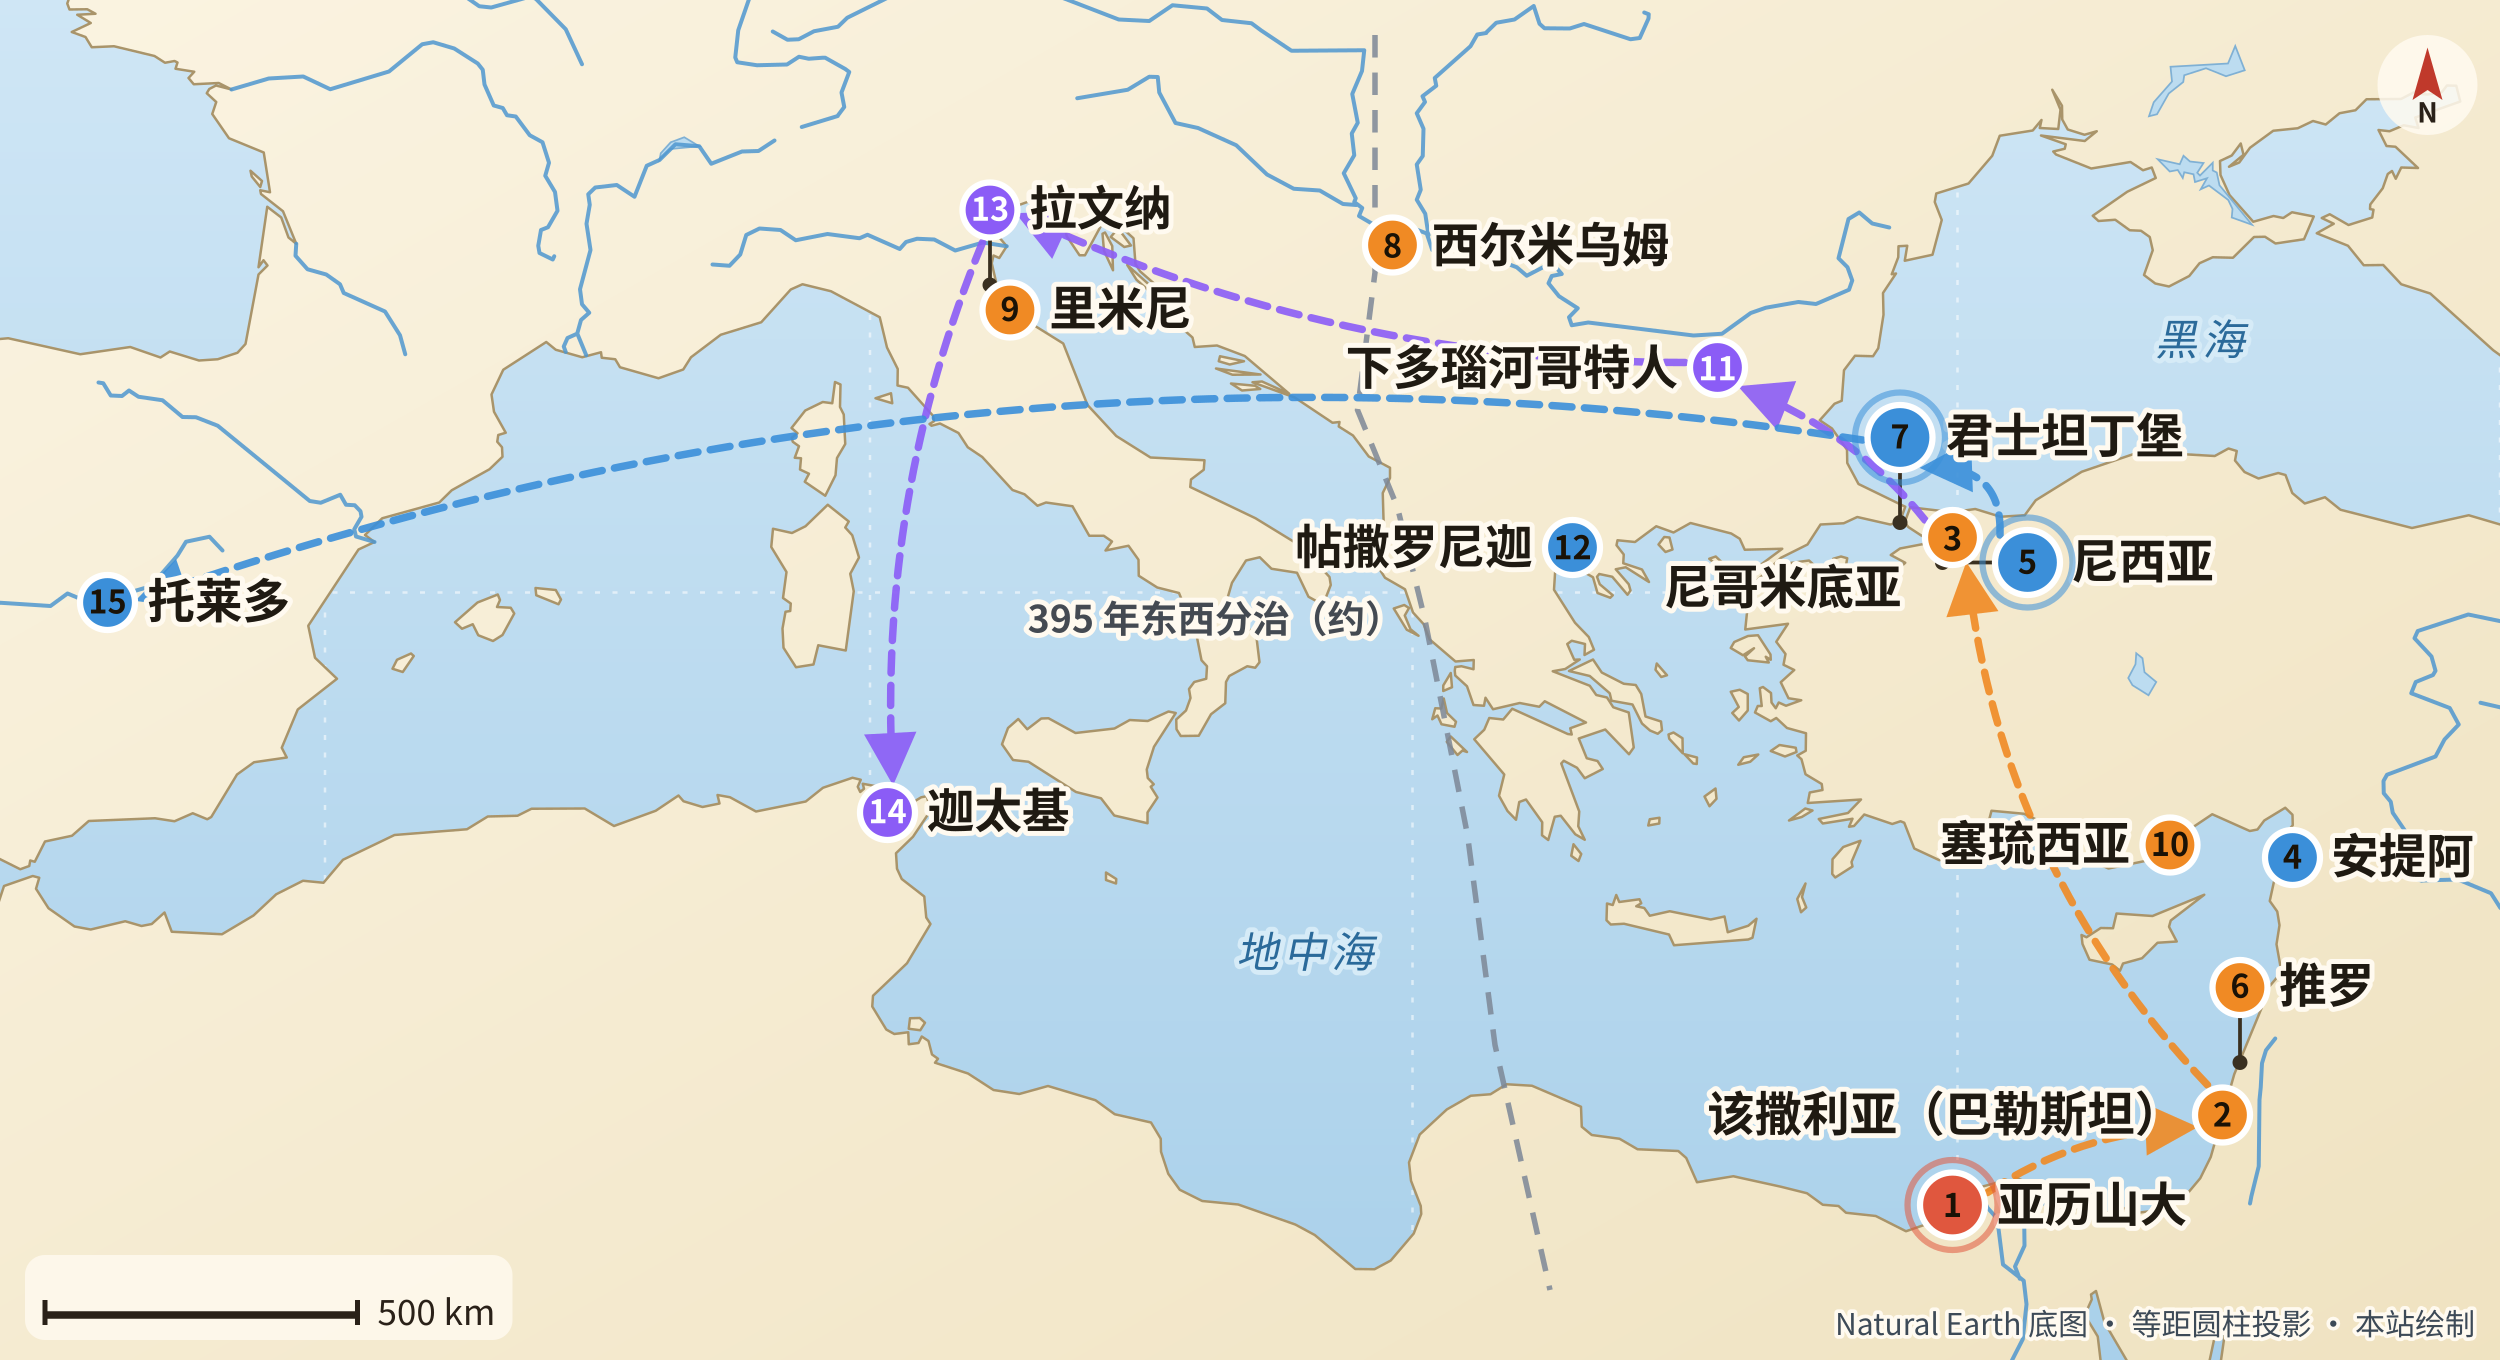
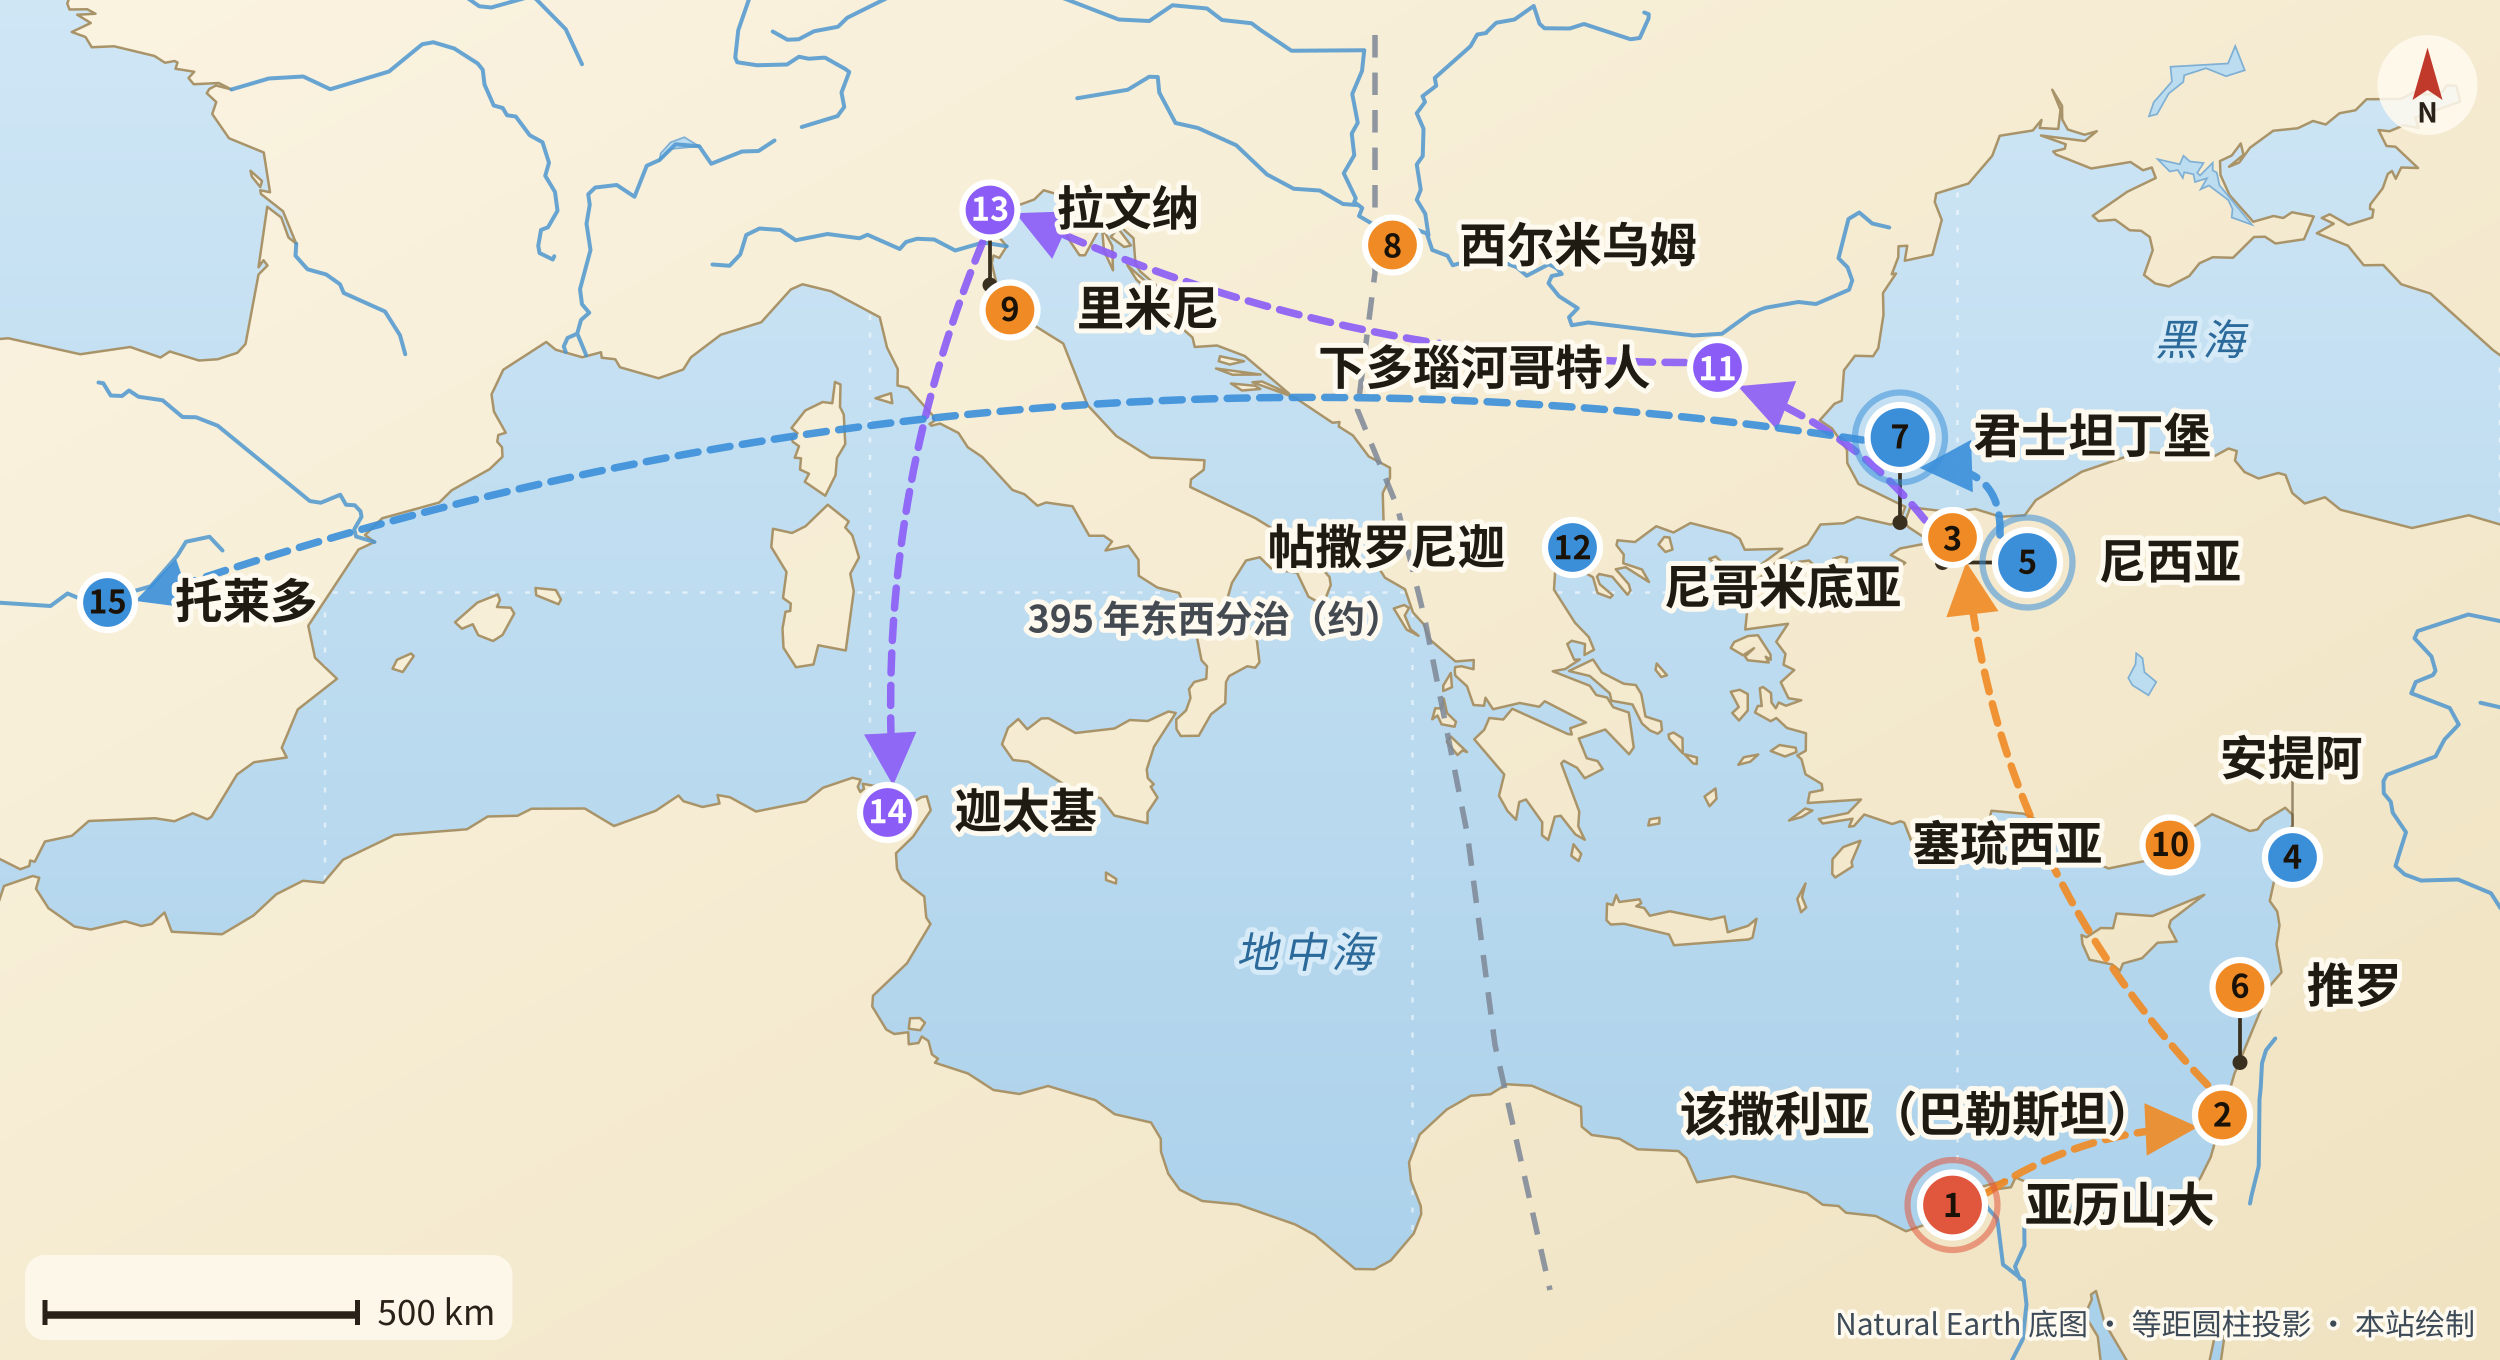
<svg xmlns="http://www.w3.org/2000/svg" viewBox="0 0 1000 544" width="1000" height="544" font-family="'Noto Sans CJK SC','PingFang SC','Microsoft YaHei','Source Han Sans SC',sans-serif">
  <defs>
    <linearGradient id="sea" x1="0" y1="0" x2="0" y2="1">
      <stop offset="0" stop-color="#cfe6f5" />
      <stop offset="1" stop-color="#a9d0ea" />
    </linearGradient>
    <linearGradient id="ld" x1="0" y1="0" x2="1" y2="1">
      <stop offset="0" stop-color="#fbf4e2" />
      <stop offset="1" stop-color="#efe2c0" />
    </linearGradient>
    <marker id="a3b8fd9" viewBox="0 0 10 10" refX="8" refY="5" markerWidth="7" markerHeight="7" orient="auto-start-reverse">
      <path d="M0,0L10,5L0,10z" fill="#3b8fd9" />
    </marker>
    <marker id="a8b5cf6" viewBox="0 0 10 10" refX="8" refY="5" markerWidth="7" markerHeight="7" orient="auto-start-reverse">
      <path d="M0,0L10,5L0,10z" fill="#8b5cf6" />
    </marker>
    <marker id="af08a24" viewBox="0 0 10 10" refX="8" refY="5" markerWidth="7" markerHeight="7" orient="auto-start-reverse">
      <path d="M0,0L10,5L0,10z" fill="#f08a24" />
    </marker>
  </defs>
  <rect width="1000" height="544" fill="url(#sea)" />
  <path d="M130,0V544M348,0V544M565,0V544M783,0V544M1000,0V544M0,516H1000M0,237H1000" stroke="#ffffff" stroke-opacity=".55" stroke-width="1" stroke-dasharray="2 5" fill="none" />
  <path d="M647.7,360.8 655.8,359.7 656.5,361.3 654.5,362.5 657.7,363.2 659.9,366.3 667.9,364.5 684.3,367.8 689.8,366.6 691.1,372.9 699.3,370.3 702.6,367.5 701.0,375.1 699.3,375.8 669.6,378.1 667.6,373.8 649.6,369.5 644.3,369.8 642.6,368.1 642.8,361.4 645.1,362.0 646.5,358.0 647.7,360.8ZM640.7,269.0 649.5,273.5 654.3,274.0 656.5,277.6 658.2,286.6 664.4,288.6 664.8,292.1 663.1,293.5 660.0,292.2 656.8,289.4 653.0,281.8 644.6,280.3 643.9,277.3 635.9,270.4 627.6,268.4 637.2,263.8 640.7,269.0ZM868.3,368.2 867.6,370.7 870.7,376.6 863.0,377.1 856.8,383.3 849.2,385.4 848.0,388.3 844.9,385.8 835.8,383.9 833.0,377.6 832.6,374.0 834.6,374.9 840.3,371.2 845.2,371.3 846.6,365.4 861.0,366.4 881.7,357.9 868.3,368.2ZM198.8,242.8 204.3,243.1 205.7,245.4 201.0,254.0 197.2,256.4 191.3,254.1 189.1,249.7 184.8,251.5 182.0,248.9 191.0,241.0 199.1,237.8 200.0,240.0 198.8,242.8ZM340.9,214.1 343.6,223.0 340.1,229.5 341.5,236.5 338.3,260.2 327.3,258.1 325.4,265.8 318.4,266.9 313.4,259.1 313.0,251.4 314.2,244.7 316.1,244.4 316.3,241.4 313.2,239.2 314.6,228.8 308.5,218.8 309.2,211.5 316.8,213.2 322.2,210.5 331.1,201.9 339.5,208.6 338.1,211.0 340.9,214.1ZM336.0,162.8 337.5,165.8 338.1,177.6 334.8,183.2 334.2,190.1 330.1,198.3 321.9,192.7 323.6,189.5 320.0,187.8 320.4,183.3 317.9,183.1 319.6,178.5 317.1,176.7 316.7,175.1 319.0,173.3 316.6,171.2 322.1,164.2 329.1,160.8 332.9,161.3 334.0,152.8 336.2,153.8 336.0,162.8ZM470.3,285.2 461.6,298.7 458.7,307.8 459.1,311.2 461.5,313.7 460.3,314.7 463.0,319.0 459.0,325.0 459.0,329.3 445.7,326.2 440.4,319.3 430.4,316.8 411.4,304.7 405.2,304.0 400.8,297.7 403.2,291.2 407.3,287.6 410.9,291.7 416.5,287.4 419.4,287.3 430.2,293.2 445.8,291.4 451.9,288.0 459.1,288.4 467.4,284.6 470.3,285.2ZM492.4,153.4 502.0,154.3 504.1,155.6 496.8,156.2 492.4,153.4ZM504.2,149.8 493.0,149.9 486.4,147.4 504.2,149.8ZM491.9,145.8 487.5,144.5 488.0,142.5 497.6,144.5 491.9,145.8ZM86.7,-19.0 81.8,-18.9 82.2,-21.4 86.6,-20.4 86.7,-19.0ZM734.1,351.0 732.9,349.6 733.0,343.7 737.3,338.8 744.2,336.3 740.6,344.8 741.0,346.6 734.1,351.0ZM720.4,364.9 718.9,359.6 722.2,353.4 720.8,358.8 722.5,363.0 720.4,364.9ZM715.6,328.2 722.1,323.4 725.0,324.2 720.7,326.8 715.6,328.2ZM683.8,322.5 681.8,318.6 686.2,315.4 686.6,319.5 683.8,322.5ZM711.8,298.0 718.3,299.1 718.6,300.8 714.0,302.6 708.3,300.4 711.8,298.0ZM695.3,305.9 697.5,302.9 703.3,301.8 700.1,304.7 695.3,305.9ZM663.8,327.1 663.7,329.4 659.3,330.2 659.9,327.7 663.8,327.1ZM673.1,301.3 667.7,295.5 667.4,293.8 669.4,293.0 673.0,295.3 673.1,301.3ZM678.7,305.6 677.3,305.4 673.8,301.7 678.8,303.0 678.7,305.6ZM695.6,288.2 692.9,285.2 695.5,282.8 692.3,276.7 695.9,275.9 699.1,277.6 699.1,284.2 695.6,288.2ZM703.2,254.1 708.2,261.8 708.3,263.9 706.3,262.7 707.5,265.0 699.1,264.1 698.0,262.6 701.6,259.3 697.2,262.1 692.3,259.2 693.7,256.8 699.2,254.4 703.2,254.1ZM664.5,270.8 662.2,267.9 662.7,265.4 666.8,270.1 664.5,270.8ZM686.4,225.8 683.7,223.5 686.3,222.6 688.8,225.0 686.4,225.8ZM683.7,236.0 681.7,242.3 679.6,241.9 679.3,239.9 677.9,241.7 675.3,241.1 675.2,236.9 680.1,238.2 683.7,236.0ZM666.2,220.8 663.4,217.8 665.7,214.8 667.8,215.0 669.0,219.8 666.2,220.8ZM695.2,232.0 688.5,233.1 690.0,231.5 693.9,230.3 695.2,232.0ZM368.1,412.1 363.5,411.5 364.0,407.3 367.9,407.2 370.0,409.1 368.1,412.1ZM104.1,74.8 100.7,70.6 100.2,68.3 104.8,72.4 104.1,74.8ZM356.4,157.3 356.9,161.3 350.2,159.3 356.4,157.3ZM223.4,241.7 214.5,238.1 214.2,235.2 222.3,236.0 224.4,239.8 223.4,241.7ZM161.1,268.8 157.0,267.5 158.8,263.9 164.4,261.4 165.5,262.4 161.1,268.8ZM446.4,353.4 442.4,352.0 442.4,349.0 446.5,351.6 446.4,353.4ZM449.7,98.8 444.3,94.8 447.2,91.3 452.4,98.2 449.7,98.8ZM460.1,116.8 454.6,111.9 450.9,106.0 461.7,115.7 460.1,116.8ZM445.2,108.1 441.6,100.3 441.0,93.5 442.0,93.0 444.9,98.4 445.2,108.1ZM578.8,285.2 582.4,288.7 581.8,290.7 576.6,289.7 575.0,286.2 572.9,287.7 574.1,283.3 576.5,283.4 577.5,279.4 578.8,285.2ZM586.8,300.8 585.0,300.2 583.0,302.0 578.7,296.7 580.3,294.6 586.8,300.8ZM580.8,274.9 577.3,276.4 577.3,274.2 580.3,269.2 580.8,274.9ZM567.4,254.3 562.7,251.9 557.5,243.4 561.7,242.0 563.6,243.2 561.9,246.2 564.2,251.7 567.4,254.3ZM631.4,344.4 628.5,342.3 629.4,337.7 632.5,341.6 631.4,344.4ZM895.2,570.5 885.3,567.8 883.2,569.6 886.5,557.3 890.7,528.1 885.6,536.0 878.0,571.4 865.7,571.4 853.2,555.6 850.7,544.2 841.8,529.0 838.4,516.4 836.4,517.8 836.7,519.8 833.9,526.0 839.1,534.6 840.4,545.6 852.2,565.6 857.7,571.4 -21.7,571.4 -21.7,406.6 -16.4,400.5 -7.7,382.6 1.6,354.4 13.1,350.4 15.7,351.1 14.4,355.5 19.4,363.3 29.8,370.6 36.3,371.8 50.1,368.5 56.6,370.4 60.7,369.6 65.8,365.0 68.7,372.7 88.8,373.7 101.4,366.2 110.5,357.7 121.2,352.3 129.4,353.1 137.2,343.9 157.8,334.0 186.8,331.7 195.1,326.6 207.0,326.3 212.6,323.5 233.9,323.4 245.6,330.4 262.3,324.3 271.4,318.2 273.4,320.5 281.0,322.8 287.8,321.4 287.0,318.0 292.0,318.9 302.4,324.6 322.3,320.6 329.2,315.1 341.0,311.1 344.3,311.9 343.1,314.7 344.1,316.8 345.6,315.5 345.1,313.5 352.1,314.8 351.9,319.6 355.1,324.3 354.2,326.7 356.8,328.0 360.2,323.9 368.5,318.9 370.7,318.5 372.3,324.1 365.2,334.7 358.4,341.3 358.8,347.5 360.7,351.6 369.7,358.6 370.5,367.0 372.2,369.6 362.8,385.3 349.2,398.3 348.9,402.6 354.5,411.8 357.7,413.6 363.3,412.9 363.5,417.7 367.4,417.2 368.7,414.6 371.4,416.4 372.8,421.8 375.2,423.5 374.0,425.1 387.2,429.4 397.4,436.0 407.7,437.6 419.2,434.4 438.2,440.1 445.9,445.7 460.4,449.0 464.3,455.5 464.4,460.7 467.3,469.5 471.9,475.9 480.9,480.4 495.3,481.8 518.1,489.8 525.9,494.0 542.1,507.6 549.8,507.7 556.3,504.2 565.5,493.4 568.5,485.6 568.3,482.4 564.4,472.3 563.6,465.0 567.9,453.8 578.7,443.8 588.3,438.3 596.2,437.7 602.6,433.7 612.8,434.3 632.4,442.7 632.7,450.7 636.7,454.0 647.8,455.5 655.0,459.7 671.3,460.4 674.5,463.2 678.8,472.9 693.3,470.5 712.4,474.7 722.8,477.3 729.1,481.9 735.4,482.4 738.4,485.1 750.3,486.4 762.4,492.5 770.2,489.8 781.1,481.5 787.4,480.6 791.2,475.1 802.7,472.0 794.8,476.2 804.4,474.9 806.2,471.0 815.7,475.0 823.7,472.7 829.0,478.3 823.7,474.4 821.1,479.7 826.3,481.7 828.3,485.2 832.2,482.2 831.5,479.6 839.2,485.9 850.6,483.1 852.1,485.5 862.3,484.2 873.4,479.3 880.1,471.3 884.3,462.8 893.7,429.7 904.6,403.3 905.4,397.3 912.6,388.9 910.6,377.7 911.8,370.1 910.9,364.6 907.9,360.4 909.6,352.6 912.1,348.5 908.9,339.8 917.1,330.1 917.0,325.9 914.1,323.1 905.7,328.2 903.0,331.8 899.9,332.4 884.9,325.7 876.1,331.6 868.6,340.2 862.9,343.4 843.4,347.4 834.3,343.3 826.6,333.5 809.6,325.5 796.6,324.3 792.3,340.9 787.6,339.9 775.8,344.1 765.7,339.4 761.7,329.1 760.2,328.5 756.9,329.6 745.7,325.8 741.6,330.4 739.6,330.7 741.0,327.5 729.1,329.4 727.5,327.6 739.2,325.2 744.4,319.8 723.1,321.2 723.9,317.0 729.0,316.0 728.7,313.6 722.2,309.7 720.6,303.7 718.9,302.2 722.3,300.3 722.4,293.3 714.8,291.2 710.5,287.2 708.3,288.5 702.0,285.0 703.1,282.4 704.7,282.4 703.9,275.3 705.2,274.8 708.4,277.2 708.6,281.0 710.3,283.3 711.5,281.0 714.4,282.3 720.5,280.1 715.4,279.3 712.3,272.9 717.7,268.0 713.4,265.9 714.2,261.6 710.5,256.7 715.2,249.5 698.1,251.8 699.6,237.2 702.5,236.2 711.7,225.8 723.6,224.2 727.7,228.0 733.2,227.8 735.8,226.3 733.3,223.5 736.4,222.6 738.9,223.3 738.3,226.6 761.0,226.1 762.1,225.1 756.3,222.0 760.0,219.4 779.3,215.7 768.8,214.4 763.3,210.8 761.9,208.9 764.1,202.9 780.9,204.9 790.1,203.6 800.2,206.7 809.9,206.1 814.3,200.1 832.7,188.7 856.1,180.7 885.9,182.4 891.4,179.4 894.7,180.4 894.0,184.2 897.8,188.8 903.4,191.4 911.3,189.2 914.2,190.0 916.9,197.2 921.9,201.4 930.0,198.9 936.2,203.9 964.8,211.2 987.5,206.1 1002.8,210.6 1021.7,202.7 1021.7,571.4 895.2,570.5ZM1021.7,154.2 1010.0,149.3 997.3,140.1 972.1,117.4 960.5,113.7 953.3,106.0 945.5,106.1 939.2,98.3 926.7,93.3 933.5,89.5 928.7,87.2 931.9,85.7 939.4,90.0 948.9,87.0 949.4,83.9 948.0,83.6 948.1,81.8 953.1,75.3 955.1,69.6 956.8,68.4 958.3,71.5 960.5,67.0 967.2,67.2 958.2,58.7 954.6,58.4 951.4,52.0 955.8,52.5 961.5,50.1 967.4,51.2 966.1,47.0 984.1,40.6 982.5,34.3 978.8,34.2 976.7,36.9 971.0,37.8 968.5,37.6 973.1,34.5 969.1,35.1 960.4,39.6 946.6,39.7 942.2,44.1 935.8,45.3 930.3,49.8 925.2,48.4 919.1,51.3 909.3,52.3 900.0,59.1 895.7,65.0 891.6,66.7 897.4,61.9 896.3,57.4 892.7,62.2 888.0,64.4 888.2,70.0 891.8,78.0 901.3,88.7 909.4,86.4 913.3,87.2 916.8,84.9 925.5,86.6 921.6,95.7 910.2,97.4 906.0,94.7 901.6,94.8 893.2,103.1 885.1,102.9 879.8,105.3 875.7,110.4 867.6,114.6 862.1,113.4 857.6,110.0 861.1,100.1 859.9,94.8 856.4,92.3 851.9,92.1 846.1,87.9 839.4,88.4 837.1,86.3 850.9,76.7 862.3,71.2 860.7,67.0 857.2,68.1 852.2,64.8 836.5,67.4 822.4,61.8 821.3,60.6 825.9,59.5 826.3,57.7 816.4,54.2 833.9,56.4 838.7,52.5 833.8,53.9 827.1,51.8 824.9,47.8 824.8,42.3 820.9,35.9 824.2,43.9 823.3,51.6 815.9,51.2 816.6,48.0 813.1,52.2 799.9,54.3 796.9,62.3 787.4,73.4 774.5,77.4 773.9,80.8 776.7,88.0 773.0,101.9 761.9,104.3 762.9,98.3 759.4,98.5 759.3,102.9 756.7,109.7 758.4,109.4 753.2,117.2 753.4,125.9 751.3,139.3 749.2,142.5 742.0,142.3 737.6,148.1 736.7,160.3 733.8,161.5 727.9,168.1 732.8,171.4 738.8,179.9 738.9,185.2 743.4,193.6 762.1,202.7 759.9,208.8 756.1,209.8 742.9,206.8 737.5,209.3 728.2,209.8 723.0,217.8 712.4,223.1 700.1,234.8 701.2,228.2 712.9,219.5 697.9,219.9 695.9,215.5 692.5,213.4 676.2,209.2 669.4,213.0 662.5,210.5 654.0,216.8 647.0,216.1 646.6,218.1 649.5,221.8 649.3,225.3 656.8,227.8 659.6,232.8 650.3,226.9 646.3,227.7 651.5,233.7 652.2,236.2 651.0,237.9 644.9,230.7 639.7,229.6 638.8,230.7 639.9,233.7 645.1,238.1 644.1,239.1 639.0,237.2 637.2,230.9 628.2,225.8 627.2,223.3 628.7,220.5 622.4,223.1 621.6,235.9 630.0,249.1 635.5,254.8 637.6,259.9 633.8,262.0 634.0,257.6 628.7,256.3 626.9,257.6 628.0,260.1 629.7,263.9 631.9,263.8 626.1,267.6 621.1,268.5 635.9,274.3 638.5,278.0 642.8,279.0 645.3,282.9 651.5,285.0 653.5,299.0 651.6,301.7 642.1,291.8 631.5,295.4 634.7,303.3 639.0,304.4 641.1,307.6 633.9,311.3 630.8,307.1 625.5,304.3 624.5,305.4 631.7,324.6 631.3,330.5 633.9,335.9 630.1,333.7 624.3,326.3 621.9,326.7 619.3,336.0 616.8,334.1 616.9,328.9 610.4,319.8 607.7,320.8 606.4,327.9 603.0,324.4 599.6,318.3 601.7,309.8 589.7,295.7 593.7,291.9 595.7,287.2 601.3,287.8 604.9,283.5 627.1,293.6 628.7,293.8 628.1,291.3 634.4,289.0 617.9,280.5 615.7,282.7 607.9,281.2 597.2,283.7 594.2,279.1 593.6,282.3 589.4,282.0 586.8,274.5 582.1,270.2 581.9,268.3 582.1,266.8 584.6,266.5 589.4,267.7 589.5,264.0 582.2,264.6 571.8,255.7 569.4,249.6 565.2,245.0 562.0,235.7 554.0,231.1 550.5,225.6 553.5,225.6 550.8,218.4 553.5,210.9 553.1,197.2 556.0,191.2 556.0,187.1 547.5,182.6 541.2,174.2 535.5,170.6 535.8,168.8 533.0,169.1 517.9,159.0 501.0,152.9 504.8,152.6 515.7,157.5 497.9,142.4 486.8,138.2 477.9,138.8 477.0,135.0 460.6,120.6 459.2,118.3 466.8,117.9 456.1,108.6 454.2,105.7 453.4,95.3 446.7,89.3 441.6,88.1 434.0,102.1 431.8,102.1 426.7,94.5 424.3,84.1 430.1,80.1 426.7,76.1 423.2,77.8 417.5,76.1 413.7,79.8 400.7,84.5 403.0,82.4 402.0,82.3 397.3,85.1 396.2,90.8 402.7,98.5 399.7,103.2 397.4,102.2 396.7,105.3 399.9,119.2 406.3,125.6 425.3,137.4 435.0,162.0 446.5,174.4 460.2,183.0 481.8,184.1 481.5,187.9 476.4,191.8 476.1,194.8 502.2,207.3 520.8,218.7 531.8,230.8 532.3,234.0 529.2,241.9 523.4,238.7 518.8,229.1 508.6,227.5 503.9,222.9 498.4,224.2 492.8,233.1 489.6,244.0 491.3,247.0 496.2,248.7 502.5,254.2 503.8,264.9 502.1,267.1 498.9,266.5 491.7,270.4 490.4,272.8 490.1,281.3 484.4,285.7 479.5,294.3 472.3,294.4 470.6,291.7 470.5,287.8 474.4,284.2 476.2,279.2 475.6,275.6 477.7,272.8 482.5,271.5 482.8,266.5 480.6,264.1 478.8,255.0 471.6,237.2 462.9,235.0 455.5,230.3 455.4,223.9 451.4,218.3 442.2,220.2 444.8,216.6 441.5,214.3 435.7,214.3 429.0,202.5 418.4,201.0 415.0,202.3 409.8,197.7 405.0,196.0 392.9,182.8 387.1,178.9 383.4,173.2 376.0,169.4 372.6,170.3 371.8,169.6 373.6,168.5 373.2,166.3 363.2,155.1 359.0,154.2 359.1,147.6 354.8,139.0 351.9,126.9 332.4,116.5 321.0,113.7 316.3,115.8 304.5,128.9 288.3,133.9 276.4,142.9 273.3,147.8 263.4,151.3 248.0,146.9 246.1,143.7 240.7,143.1 240.4,140.9 232.9,142.9 222.3,139.9 218.5,136.8 201.3,147.9 196.6,157.8 197.6,164.7 202.3,173.1 199.3,174.0 198.9,176.7 200.8,178.9 201.0,182.7 195.8,187.7 180.7,196.1 175.7,201.0 152.9,207.3 146.0,214.0 149.8,216.8 143.4,219.8 123.3,250.3 126.0,263.1 134.8,271.5 119.1,283.8 112.7,299.1 114.7,303.0 101.6,304.9 94.8,309.8 84.5,326.8 82.9,327.7 77.1,325.3 69.8,328.5 62.0,327.3 35.5,328.4 28.8,334.3 18.0,336.6 13.9,344.7 12.1,344.2 11.7,346.4 8.1,347.7 -0.9,343.2 -4.9,336.5 -5.8,331.8 -8.4,330.7 -9.0,328.1 -4.7,323.0 -8.6,325.3 -19.2,315.1 -18.8,312.8 -21.7,315.0 -21.7,137.5 3.3,135.3 32.1,141.7 52.1,138.8 64.2,143.0 67.9,140.6 79.6,144.2 87.1,143.7 95.0,141.1 98.2,137.6 103.4,109.8 107.0,106.2 105.4,104.1 103.4,106.9 106.9,82.7 112.5,87.0 115.4,95.0 118.5,97.5 113.2,84.5 104.4,77.6 104.1,76.1 108.0,76.9 105.5,61.0 91.6,55.3 84.9,45.6 86.5,40.8 82.7,37.3 83.7,35.6 86.4,34.2 92.6,35.8 87.5,33.2 77.5,33.7 75.4,31.2 77.7,28.7 70.2,27.5 71.0,25.0 69.8,24.4 66.0,25.1 61.8,22.4 45.6,18.5 36.7,18.9 34.2,14.8 28.7,12.8 36.3,9.2 30.9,5.9 38.2,5.5 34.9,3.7 27.8,3.8 26.9,1.4 27.8,-1.1 31.9,-3.3 49.7,-5.9 60.2,-9.5 65.1,-8.1 71.9,-1.0 77.3,-4.1 85.2,-4.0 86.9,-2.3 89.0,-5.5 90.8,-3.6 100.5,-4.3 96.4,-8.5 96.0,-19.6 90.9,-27.9 103.6,-27.9 105.7,-24.7 126.9,-22.2 140.0,-27.1 133.9,-27.9 1021.7,-27.9 1021.7,154.2Z" fill="url(#ld)" stroke="#a9946a" stroke-width="1" stroke-linejoin="round" fill-rule="evenodd" />
  <path d="M851.4,-13.8 842.8,-17.2 824.6,-27.9 831.5,-27.9 839.8,-24.6 840.9,-25.1 840.5,-27.9 842.3,-27.9 852.1,-17.2 851.4,-13.8ZM857.8,268.9 862.5,272.8 859.4,278.1 853.0,274.1 851.3,271.2 854.2,265.7 854.5,261.3 857.0,263.3 857.8,268.9ZM279.7,58.5 268.2,59.6 263.8,64.0 264.3,61.3 268.3,56.9 273.7,54.9 279.7,58.5ZM900.8,89.9 892.7,87.0 893.0,83.6 891.3,80.0 883.6,74.2 880.3,75.7 882.8,71.3 878.0,72.8 877.4,69.7 873.7,68.9 873.1,71.2 871.1,68.0 867.9,68.6 863.1,63.7 871.9,65.7 873.4,62.3 876.0,64.6 881.4,65.2 878.9,69.1 880.0,70.2 885.1,65.1 885.1,68.2 886.7,69.0 887.8,74.1 900.8,89.9ZM897.9,28.1 890.4,30.5 882.4,27.3 873.7,30.1 873.3,32.8 867.5,37.4 862.8,45.7 859.6,46.5 861.5,40.9 868.8,32.6 868.2,26.7 891.2,25.4 894.1,18.4 897.9,28.1Z" fill="#bcdcf0" stroke="#7fb0d4" stroke-width=".7" />
  <path d="M968.7,352.3 961.9,349.8 958.2,346.4 960.5,338.9M973.2,270.0 974.2,268.3 972.6,262.6M900.5,478.7 903.5,466.5M904.3,434.9 903.8,439.9M328.9,23.1 323.5,23.5M330.1,23.1 338.1,27.6M263.8,64.0 270.2,57.7 279.7,58.5M0.1,241.1 17.1,242.2M71.0,222.2 74.4,216.7M968.7,352.2 983.2,351.8 996.4,357.3 1000.1,363.1 1008.2,370.0 1010.3,375.9 1020.2,388.0 1021.6,392.2M957.1,325.1 962.4,332.9 960.5,338.9M807.9,511.5 806.0,506.6 809.8,498.3 809.7,489.7 813.5,484.2 818.9,480.1 822.6,473.1M504.5,12.2 516.6,20.3 545.7,20.1 544.8,28.4 540.9,37.6 543.1,49.1 540.7,53.4 541.7,62.1 537.5,69.3 542.3,79.3 541.7,80.8 544.9,83.2 543.6,86.4 549.4,89.8 562.2,90.1 570.7,93.4 572.9,100.0 579.0,102.3 581.1,106.1 594.8,102.4 606.7,106.9 610.7,110.3 619.5,105.7 622.7,107.3 624.7,109.6 620.7,110.4 619.4,113.3 623.6,118.5 631.1,123.3 627.6,126.9 628.7,130.1 635.3,129.0 677.4,134.2 688.8,133.5 700.3,125.2 706.3,123.1 719.3,120.8 726.4,121.6 739.6,115.9 740.9,112.2 739.0,106.9 735.4,103.3 739.4,87.6 743.7,85.0 748.9,89.4 755.7,91.0M992.2,281.1 1000.4,283.0 1005.1,290.1 1005.5,295.4 1009.3,297.4 1021.7,298.4M309.1,12.6 315.0,15.9 319.5,15.7 325.6,12.5 335.2,10.7 338.9,7.1 363.3,-5.0 384.4,-8.2 391.8,-12.8 392.0,-14.7 402.3,-11.8M504.5,12.2 500.6,9.3 488.8,8.0 482.8,3.4 469.0,2.1 459.7,8.4 447.5,7.8 417.4,-3.8 411.1,-9.4 402.3,-12.0M430.9,39.3 451.1,35.9 459.7,30.7 463.1,30.8 463.7,37.0 470.2,49.2 479.2,51.2 494.5,58.1 506.8,69.8 517.5,75.5 527.9,76.2 537.2,81.6 542.5,82.0M39.4,153.0 41.3,153.3 44.3,158.2 48.8,158.4 51.6,156.2 55.4,158.7 65.0,160.1 73.0,166.8 78.4,166.9 87.1,170.3 123.9,200.4 128.3,201.1 136.1,197.9 138.4,201.9 141.9,202.1 144.2,204.5 144.6,206.7 141.7,211.7 142.4,214.6 149.8,216.8M973.2,270.0 966.3,272.8 964.5,277.3 979.9,283.2 983.5,289.8 977.8,295.8 974.2,302.6 954.8,309.9 953.4,312.4 953.5,317.3 956.3,320.7 957.1,325.1M1021.7,238.4 1003.7,239.9 1005.2,245.5 1002.7,249.0 987.3,245.8 967.1,252.4 965.8,255.3 972.6,262.6M900.5,478.8 900.0,481.4M903.8,439.9 903.5,466.5M910.1,415.4 906.4,420.1 904.8,425.3 904.3,434.9M801.2,571.4 798.7,565.0 802.1,549.4 809.1,535.7 810.6,521.7 809.5,512.3M285.0,105.8 291.8,106.3 296.1,101.8 298.5,94.0 303.8,91.4 312.2,92.0 318.3,96.1 331.0,93.6 343.8,95.3 347.0,93.9 359.9,99.6 362.4,96.8 366.8,95.5 373.7,95.8 382.1,100.2 393.2,97.0 402.7,98.5M320.7,50.8 335.1,46.4M335.0,46.4 337.7,42.8 336.6,37.0 339.7,28.8 338.1,27.6M328.9,23.1 330.1,23.1M323.5,23.5 319.6,22.7 314.8,25.8 302.8,26.1 294.9,24.9 294.1,23.0 295.3,12.1 300.8,-3.8 309.3,-13.0M309.3,-13.0 314.9,-23.1 313.6,-27.9M230.8,133.5 227.0,135.2 225.5,138.6 226.3,140.8M263.8,64.0 258.7,66.3 253.8,78.7 246.7,74.0 238.1,75.0 235.3,77.7 235.9,81.9 234.6,89.5 236.2,100.0 232.0,115.7 232.8,121.7 235.7,125.1 232.4,128.0 230.9,133.4 234.5,142.1M309.8,56.2 303.4,60.4 296.8,60.6 284.5,65.5 279.7,58.5M809.5,512.3 801.2,505.8 798.9,487.5 795.0,483.1 791.2,475.1M232.8,25.7 226.3,11.7 214.3,-0.5 212.2,-1.4 196.5,3.0 191.7,2.5 184.8,-2.3 182.7,-5.6 182.7,-8.7 179.3,-11.4 173.4,-13.8 167.8,-13.7 147.5,-27.1 140.0,-27.1M0.1,241.1 -7.1,243.5 -21.7,244.7M71.0,222.2 60.3,234.5 36.6,241.4 27.0,237.4 20.2,242.4 17.0,242.2M89.0,220.2 83.8,214.7 74.4,216.7M569.1,62.4 566.7,65.8 568.3,75.9 566.7,79.9 570.1,85.5 571.4,94.1M594.5,13.2 590.9,13.8 588.2,18.5 573.9,31.2 574.5,34.3 569.0,38.5 570.0,40.8 566.7,45.3 569.4,51.5 569.1,62.4M657.7,5.0 659.5,5.7 659.4,7.4 655.9,15.2 652.2,15.7 633.6,9.6 627.9,11.4 617.8,11.3 615.8,9.5 613.5,2.4 605.8,7.8 598.5,9.1 594.3,13.2M162.1,141.7 160.0,134.1 154.0,124.6 137.5,117.2 136.0,113.7 130.5,109.8 123.0,107.7 118.2,102.3 118.5,97.5M197.5,42.2 193.8,33.8 193.1,27.9 191.1,25.4 181.7,19.4 173.3,16.9 168.9,17.7 155.6,28.6 132.1,35.7 121.3,30.6 107.5,31.4 92.6,35.8M197.5,42.2 201.1,43.2 202.8,46.1 206.3,46.6 211.9,54.1 217.0,56.9 219.6,65.1 218.1,70.3 222.0,76.8 223.0,84.3 219.2,90.9 216.4,92.0 215.3,98.3 215.8,101.2 221.1,103.8 221.7,102.5" fill="none" stroke="#4f97cf" stroke-width="1.6" stroke-linejoin="round" stroke-linecap="round" opacity=".85" />
  <path d="M550,14 550,109 543,164 559,203 570,248 587,334 598,418 620,516" fill="none" stroke="#7c8796" stroke-width="2.2" stroke-dasharray="9 6" opacity=".85" />
  <path d="M777,225L811,225" stroke="#3a3020" stroke-width="1.5" />
  <circle cx="777" cy="225" r="3" fill="#3a3020" />
  <path d="M896,425L896,395" stroke="#3a3020" stroke-width="1.5" />
  <circle cx="896" cy="425" r="3" fill="#3a3020" />
  <path d="M760,209L760,175" stroke="#3a3020" stroke-width="1.5" />
  <circle cx="760" cy="209" r="3" fill="#3a3020" />
  <path d="M396,114L396,84" stroke="#3a3020" stroke-width="1.5" />
  <circle cx="396" cy="114" r="3" fill="#3a3020" />
  <path d="M795,477 Q831,453 875,451" fill="none" stroke="#f08a24" stroke-width="3" stroke-dasharray="8 5" stroke-linecap="round" marker-end="url(#af08a24)" opacity=".9" />
  <path d="M883,434 Q801,348 787,229" fill="none" stroke="#f08a24" stroke-width="3" stroke-dasharray="8 5" stroke-linecap="round" marker-end="url(#af08a24)" opacity=".9" />
  <path d="M770,208 Q742,173 699,156" fill="none" stroke="#8b5cf6" stroke-width="3" stroke-dasharray="8 5" stroke-linecap="round" marker-end="url(#a8b5cf6)" opacity=".9" />
  <path d="M674,145 Q536,145 410,87" fill="none" stroke="#8b5cf6" stroke-width="3" stroke-dasharray="8 5" stroke-linecap="round" marker-end="url(#a8b5cf6)" opacity=".9" />
  <path d="M393,97 Q351,199 357,310" fill="none" stroke="#8b5cf6" stroke-width="3" stroke-dasharray="8 5" stroke-linecap="round" marker-end="url(#a8b5cf6)" opacity=".9" />
  <path d="M800,214 Q801,186 772,187" fill="none" stroke="#3b8fd9" stroke-width="3" stroke-dasharray="8 5" stroke-linecap="round" marker-end="url(#a3b8fd9)" opacity=".9" />
  <path d="M745,176 Q394,122 58,239" fill="none" stroke="#3b8fd9" stroke-width="3" stroke-dasharray="8 5" stroke-linecap="round" marker-end="url(#a3b8fd9)" opacity=".9" />
-   <text x="798.9" y="488.7" text-anchor="start" font-size="19" font-weight="800" fill="#1f1a12" paint-order="stroke" stroke="#fffaf0" stroke-width="4" stroke-linejoin="round">亚历山大</text>
-   <text x="828.5" y="231.4" text-anchor="start" font-size="19" font-weight="800" fill="#1f1a12" paint-order="stroke" stroke="#fffaf0" stroke-width="4" stroke-linejoin="round">尼西亚</text>
-   <text x="778.4" y="181.2" text-anchor="start" font-size="19" font-weight="800" fill="#1f1a12" paint-order="stroke" stroke="#fffaf0" stroke-width="4" stroke-linejoin="round">君士坦丁堡</text>
-   <text x="872.9" y="452.5" text-anchor="end" font-size="19" font-weight="600" fill="#1f1a12" paint-order="stroke" stroke="#fffaf0" stroke-width="4" stroke-linejoin="round">该撒利亚（巴勒斯坦）</text>
+   <text x="809.9" y="488.7" text-anchor="start" font-size="19" font-weight="800" fill="#1f1a12" paint-order="stroke" stroke="#fffaf0" stroke-width="4" stroke-linejoin="round">亚历山大</text>
+   <text x="839.5" y="231.4" text-anchor="start" font-size="19" font-weight="800" fill="#1f1a12" paint-order="stroke" stroke="#fffaf0" stroke-width="4" stroke-linejoin="round">尼西亚</text>
+   <text x="789.4" y="181.2" text-anchor="start" font-size="19" font-weight="800" fill="#1f1a12" paint-order="stroke" stroke="#fffaf0" stroke-width="4" stroke-linejoin="round">君士坦丁堡</text>
+   <text x="861.9" y="452.5" text-anchor="end" font-size="19" font-weight="600" fill="#1f1a12" paint-order="stroke" stroke="#fffaf0" stroke-width="4" stroke-linejoin="round">该撒利亚（巴勒斯坦）</text>
  <text x="760.6" y="241.7" text-anchor="end" font-size="19" font-weight="600" fill="#1f1a12" paint-order="stroke" stroke="#fffaf0" stroke-width="4" stroke-linejoin="round">尼哥米底亚</text>
-   <text x="932.5" y="349.3" text-anchor="start" font-size="19" font-weight="600" fill="#1f1a12" paint-order="stroke" stroke="#fffaf0" stroke-width="4" stroke-linejoin="round">安提阿</text>
-   <text x="911.7" y="401.0" text-anchor="start" font-size="19" font-weight="600" fill="#1f1a12" paint-order="stroke" stroke="#fffaf0" stroke-width="4" stroke-linejoin="round">推罗</text>
-   <text x="572.7" y="104.9" text-anchor="start" font-size="19" font-weight="600" fill="#1f1a12" paint-order="stroke" stroke="#fffaf0" stroke-width="4" stroke-linejoin="round">西尔米乌姆</text>
-   <text x="419.7" y="130.2" text-anchor="start" font-size="19" font-weight="600" fill="#1f1a12" paint-order="stroke" stroke="#fffaf0" stroke-width="4" stroke-linejoin="round">里米尼</text>
-   <text x="852.0" y="344.3" text-anchor="end" font-size="19" font-weight="600" fill="#1f1a12" paint-order="stroke" stroke="#fffaf0" stroke-width="4" stroke-linejoin="round">塞琉西亚</text>
-   <text x="671.2" y="153.9" text-anchor="end" font-size="19" font-weight="600" fill="#1f1a12" paint-order="stroke" stroke="#fffaf0" stroke-width="4" stroke-linejoin="round">下多瑙河哥特人</text>
-   <text x="613.1" y="225.6" text-anchor="end" font-size="19" font-weight="600" fill="#1f1a12" paint-order="stroke" stroke="#fffaf0" stroke-width="4" stroke-linejoin="round">帖撒罗尼迦</text>
-   <text x="411.7" y="90.2" text-anchor="start" font-size="19" font-weight="600" fill="#1f1a12" paint-order="stroke" stroke="#fffaf0" stroke-width="4" stroke-linejoin="round">拉文纳</text>
-   <text x="370.8" y="331.2" text-anchor="start" font-size="19" font-weight="600" fill="#1f1a12" paint-order="stroke" stroke="#fffaf0" stroke-width="4" stroke-linejoin="round">迦太基</text>
-   <text x="59.0" y="247.3" text-anchor="start" font-size="19" font-weight="600" fill="#1f1a12" paint-order="stroke" stroke="#fffaf0" stroke-width="4" stroke-linejoin="round">托莱多</text>
+   <path d="M917,343L917,304" stroke="#5a4a30" stroke-width="1" opacity=".6" />
+   <text x="916.5" y="310.1" text-anchor="middle" font-size="19" font-weight="600" fill="#1f1a12" paint-order="stroke" stroke="#fffaf0" stroke-width="4" stroke-linejoin="round">安提阿</text>
+   <text x="922.7" y="401.0" text-anchor="start" font-size="19" font-weight="600" fill="#1f1a12" paint-order="stroke" stroke="#fffaf0" stroke-width="4" stroke-linejoin="round">推罗</text>
+   <text x="583.7" y="104.9" text-anchor="start" font-size="19" font-weight="600" fill="#1f1a12" paint-order="stroke" stroke="#fffaf0" stroke-width="4" stroke-linejoin="round">西尔米乌姆</text>
+   <text x="430.7" y="130.2" text-anchor="start" font-size="19" font-weight="600" fill="#1f1a12" paint-order="stroke" stroke="#fffaf0" stroke-width="4" stroke-linejoin="round">里米尼</text>
+   <text x="841.0" y="344.3" text-anchor="end" font-size="19" font-weight="600" fill="#1f1a12" paint-order="stroke" stroke="#fffaf0" stroke-width="4" stroke-linejoin="round">塞琉西亚</text>
+   <text x="660.2" y="153.9" text-anchor="end" font-size="19" font-weight="600" fill="#1f1a12" paint-order="stroke" stroke="#fffaf0" stroke-width="4" stroke-linejoin="round">下多瑙河哥特人</text>
+   <text x="602.1" y="225.6" text-anchor="end" font-size="19" font-weight="600" fill="#1f1a12" paint-order="stroke" stroke="#fffaf0" stroke-width="4" stroke-linejoin="round">帖撒罗尼迦</text>
+   <text x="422.7" y="90.2" text-anchor="start" font-size="19" font-weight="600" fill="#1f1a12" paint-order="stroke" stroke="#fffaf0" stroke-width="4" stroke-linejoin="round">拉文纳</text>
+   <text x="381.8" y="331.2" text-anchor="start" font-size="19" font-weight="600" fill="#1f1a12" paint-order="stroke" stroke="#fffaf0" stroke-width="4" stroke-linejoin="round">迦太基</text>
+   <text x="70.0" y="247.3" text-anchor="start" font-size="19" font-weight="600" fill="#1f1a12" paint-order="stroke" stroke="#fffaf0" stroke-width="4" stroke-linejoin="round">托莱多</text>
  <text x="522" y="387" text-anchor="middle" font-size="17" font-style="italic" fill="#2b6a9a" letter-spacing="2" paint-order="stroke" stroke="#d6ebf7" stroke-width="4" stroke-linejoin="round">地中海</text>
  <text x="880" y="142" text-anchor="middle" font-size="17" font-style="italic" fill="#2b6a9a" letter-spacing="2" paint-order="stroke" stroke="#d6ebf7" stroke-width="4" stroke-linejoin="round">黑海</text>
  <text x="561" y="253" text-anchor="end" font-size="15" font-weight="700" fill="#444a52" paint-order="stroke" stroke="#fffaf0" stroke-width="4" stroke-linejoin="round">395 年东西分治（约）</text>
  <circle cx="781" cy="482" r="18" fill="none" stroke="#e0573e" stroke-width="2.5" opacity=".55" />
  <circle cx="781" cy="482" r="13" fill="#e0573e" stroke="#ffffff" stroke-width="2.5" />
  <text x="781" y="486.8" text-anchor="middle" font-size="13" font-weight="800" fill="#1a1206">1</text>
  <circle cx="889" cy="446" r="11" fill="#f08a24" stroke="#ffffff" stroke-width="2.5" />
  <text x="889" y="450.6" text-anchor="middle" font-size="13" font-weight="800" fill="#1a1206">2</text>
  <circle cx="781" cy="215" r="11" fill="#f08a24" stroke="#ffffff" stroke-width="2.5" />
  <text x="781" y="220.1" text-anchor="middle" font-size="13" font-weight="800" fill="#1a1206">3</text>
  <circle cx="917" cy="343" r="11" fill="#3b8fd9" stroke="#ffffff" stroke-width="2.5" />
  <text x="917" y="347.5" text-anchor="middle" font-size="13" font-weight="800" fill="#1a1206">4</text>
  <circle cx="811" cy="225" r="18" fill="none" stroke="#3b8fd9" stroke-width="2.5" opacity=".55" />
  <circle cx="811" cy="225" r="13" fill="#3b8fd9" stroke="#ffffff" stroke-width="2.5" />
  <text x="811" y="229.5" text-anchor="middle" font-size="13" font-weight="800" fill="#1a1206">5</text>
  <circle cx="896" cy="395" r="11" fill="#f08a24" stroke="#ffffff" stroke-width="2.5" />
  <text x="896" y="399.1" text-anchor="middle" font-size="13" font-weight="800" fill="#1a1206">6</text>
  <circle cx="760" cy="175" r="18" fill="none" stroke="#3b8fd9" stroke-width="2.5" opacity=".55" />
  <circle cx="760" cy="175" r="13" fill="#3b8fd9" stroke="#ffffff" stroke-width="2.5" />
  <text x="760" y="179.4" text-anchor="middle" font-size="13" font-weight="800" fill="#1a1206">7</text>
  <circle cx="557" cy="98" r="11" fill="#f08a24" stroke="#ffffff" stroke-width="2.5" />
  <text x="557" y="103.0" text-anchor="middle" font-size="13" font-weight="800" fill="#1a1206">8</text>
  <circle cx="404" cy="124" r="11" fill="#f08a24" stroke="#ffffff" stroke-width="2.5" />
  <text x="404" y="128.4" text-anchor="middle" font-size="13" font-weight="800" fill="#1a1206">9</text>
  <circle cx="868" cy="338" r="11" fill="#f08a24" stroke="#ffffff" stroke-width="2.5" />
  <text x="868" y="342.4" text-anchor="middle" font-size="13" font-weight="800" fill="#1a1206">10</text>
  <circle cx="687" cy="147" r="11" fill="#8b5cf6" stroke="#ffffff" stroke-width="2.5" />
  <text x="687" y="152.1" text-anchor="middle" font-size="13" font-weight="800" fill="#ffffff">11</text>
  <circle cx="629" cy="219" r="11" fill="#3b8fd9" stroke="#ffffff" stroke-width="2.5" />
  <text x="629" y="223.7" text-anchor="middle" font-size="13" font-weight="800" fill="#1a1206">12</text>
  <circle cx="396" cy="84" r="11" fill="#8b5cf6" stroke="#ffffff" stroke-width="2.5" />
  <text x="396" y="88.3" text-anchor="middle" font-size="13" font-weight="800" fill="#ffffff">13</text>
  <circle cx="355" cy="325" r="11" fill="#8b5cf6" stroke="#ffffff" stroke-width="2.5" />
  <text x="355" y="329.3" text-anchor="middle" font-size="13" font-weight="800" fill="#ffffff">14</text>
  <circle cx="43" cy="241" r="11" fill="#3b8fd9" stroke="#ffffff" stroke-width="2.5" />
  <text x="43" y="245.4" text-anchor="middle" font-size="13" font-weight="800" fill="#1a1206">15</text>
  <g transform="translate(18,526)">
    <rect x="-8" y="-24" width="195" height="34" rx="8" fill="#fffaf0" opacity=".8" />
    <path d="M0,0H125" stroke="#2a2118" stroke-width="3" />
    <path d="M0,-6V4M125,-6V4" stroke="#2a2118" stroke-width="2" />
    <text x="133" y="4" font-size="14" fill="#2a2118">500 km</text>
  </g>
  <g transform="translate(971,34)">
    <circle r="20" fill="#fffaf0" opacity=".85" />
    <path d="M0,-15L6,6L0,2L-6,6z" fill="#c0392b" />
    <text y="15" text-anchor="middle" font-size="11" font-weight="800" fill="#2a2118">N</text>
  </g>
  <text x="990" y="534" text-anchor="end" font-size="12" fill="#3d4a57" paint-order="stroke" stroke="#fffaf0" stroke-width="3" stroke-linejoin="round">Natural Earth 底图 · 等距圆柱投影 · 本站绘制</text>
</svg>
